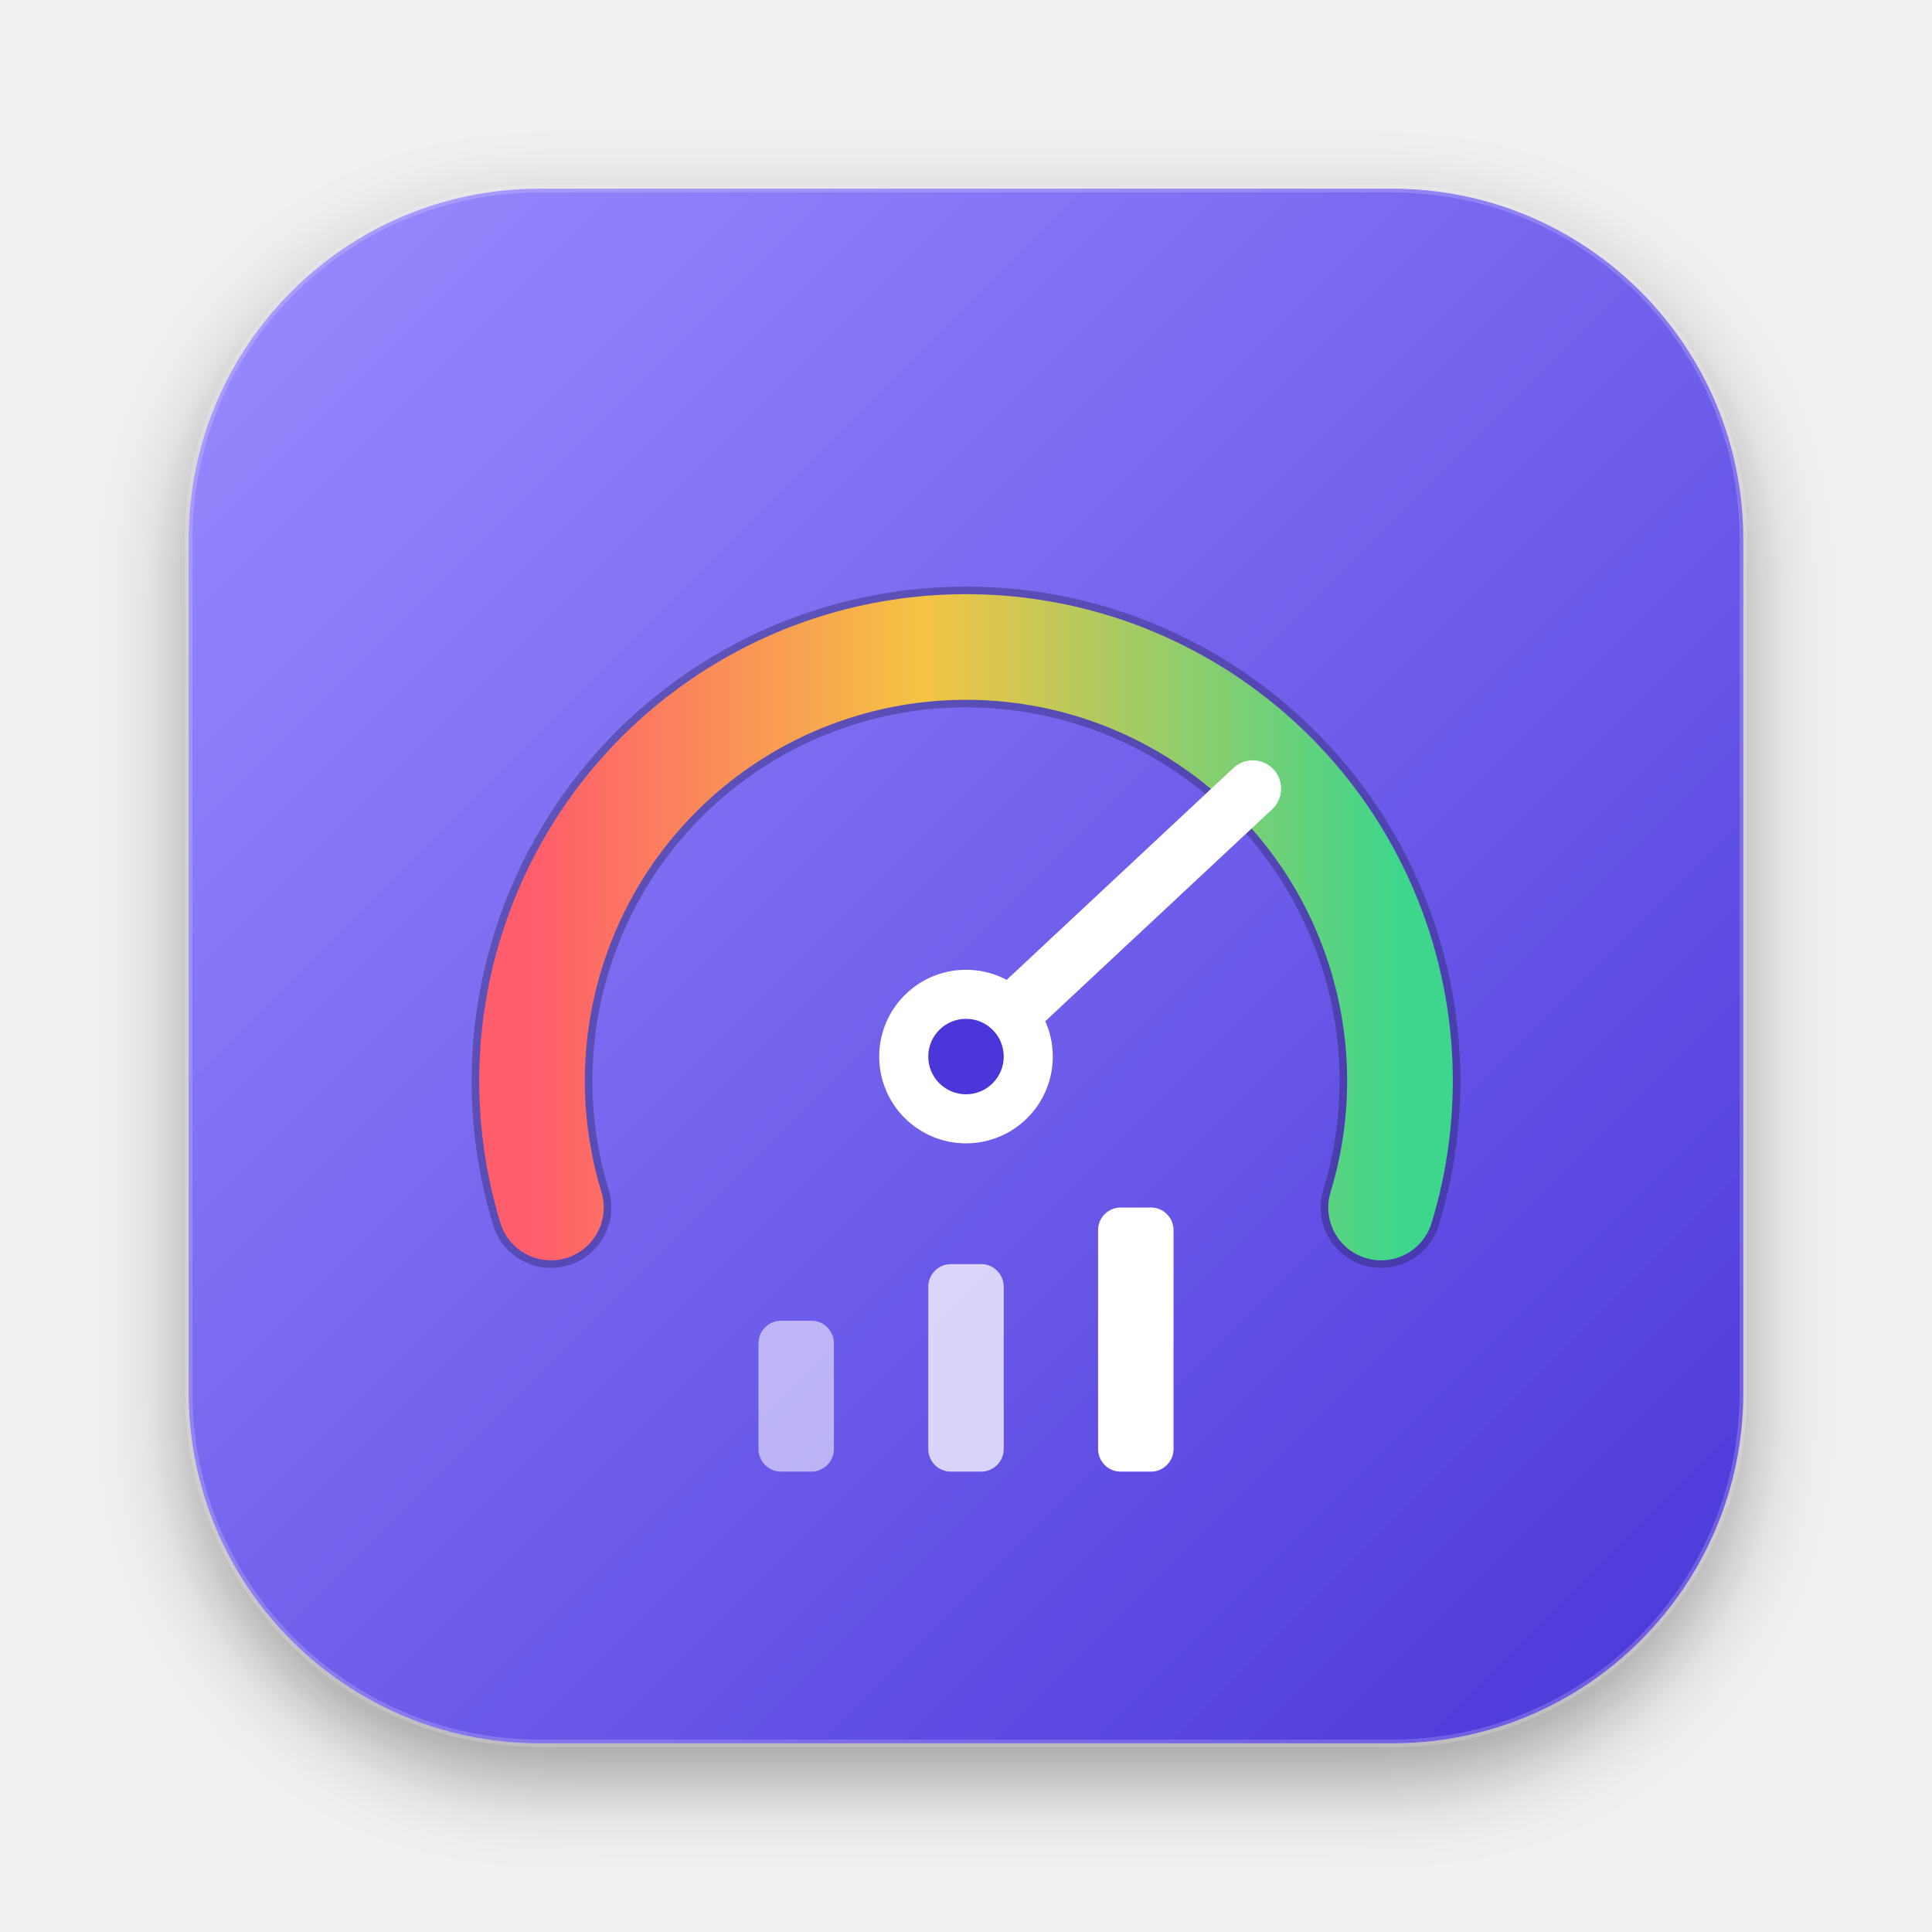
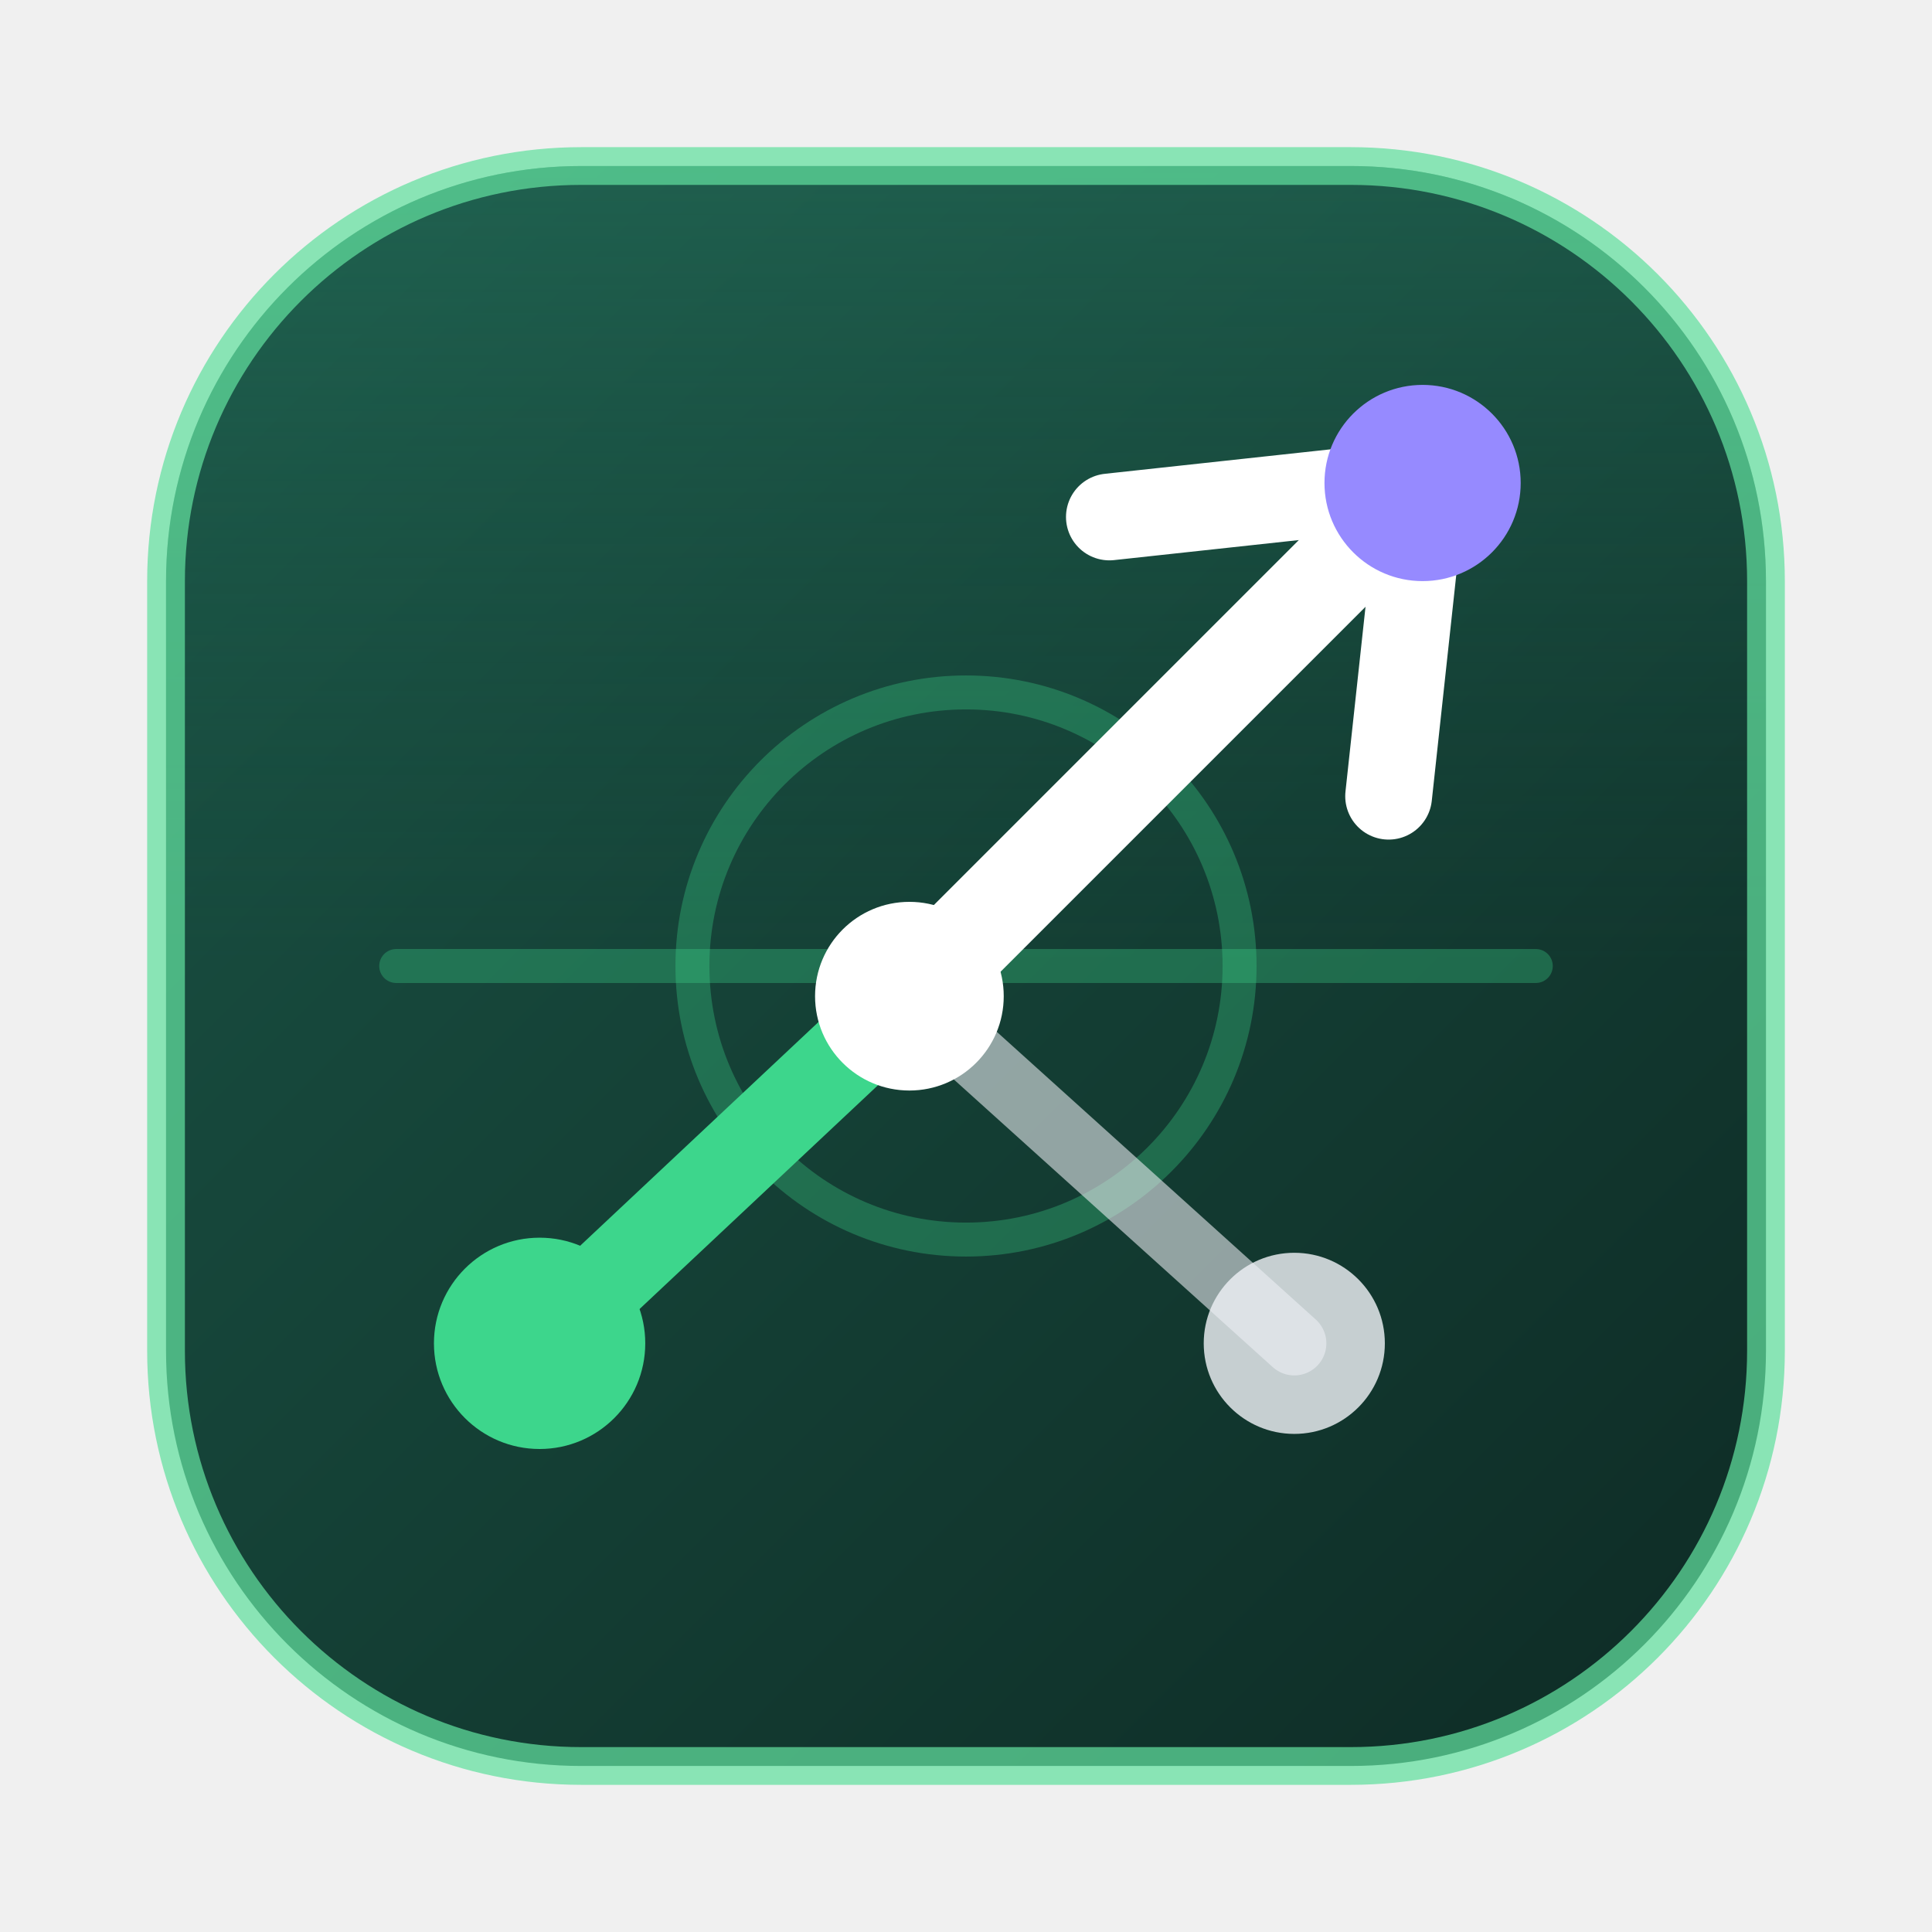
<svg xmlns="http://www.w3.org/2000/svg" width="1024" height="1024" viewBox="0 0 1024 1024">
  <defs>
-     <linearGradient id="bg" x1="0" y1="0" x2="1" y2="1">
-       <stop offset="0" stop-color="#9A8CFF" />
-       <stop offset="1" stop-color="#4A36D9" />
+     <linearGradient id="pitchBg" x1="0" y1="0" x2="1" y2="1">
+       <stop offset="0" stop-color="#1A5445" />
+       <stop offset="1" stop-color="#0E2B25" />
    </linearGradient>
-     <linearGradient id="arc" x1="0" y1="0" x2="1" y2="0">
-       <stop offset="0" stop-color="#FF5C6C" />
-       <stop offset="0.45" stop-color="#F5C344" />
-       <stop offset="1" stop-color="#3DD68C" />
+     <linearGradient id="pitchHi" x1="0" y1="0" x2="0" y2="1">
+       <stop offset="0" stop-color="#27755F" stop-opacity="0.45" />
+       <stop offset="1" stop-color="#1A5445" stop-opacity="0" />
    </linearGradient>
-     <filter id="sh" x="-20%" y="-20%" width="140%" height="140%">
-       <feDropShadow dx="0" dy="18" stdDeviation="22" flood-color="#000" flood-opacity="0.35" />
-     </filter>
  </defs>
-   <rect x="100" y="100" width="824" height="824" rx="186" fill="url(#bg)" filter="url(#sh)" />
-   <rect x="100" y="100" width="824" height="824" rx="186" fill="none" stroke="#FFFFFF" stroke-opacity="0.18" stroke-width="4" />
-   <path d="M 292 640 A 230 230 0 1 1 732 640" fill="none" stroke="#1E1A4A" stroke-opacity="0.35" stroke-width="64" stroke-linecap="round" />
-   <path d="M 292 640 A 230 230 0 1 1 732 640" fill="none" stroke="url(#arc)" stroke-width="56" stroke-linecap="round" />
-   <line x1="512" y1="560" x2="664" y2="418" stroke="#FFFFFF" stroke-width="30" stroke-linecap="round" />
-   <circle cx="512" cy="560" r="46" fill="#FFFFFF" />
-   <circle cx="512" cy="560" r="20" fill="#4A36D9" />
-   <rect x="402" y="700" width="40" height="80" rx="12" fill="#FFFFFF" fill-opacity="0.55" />
-   <rect x="492" y="670" width="40" height="110" rx="12" fill="#FFFFFF" fill-opacity="0.75" />
-   <rect x="582" y="640" width="40" height="140" rx="12" fill="#FFFFFF" />
+   <rect x="88" y="88" width="848" height="848" rx="220" fill="url(#pitchBg)" />
+   <path d="M 88 308 A 220 220 0 0 1 308 88 H 716 A 220 220 0 0 1 936 308 V 512 H 88 Z" fill="url(#pitchHi)" />
+   <rect x="88" y="88" width="848" height="848" rx="220" fill="none" stroke="#62DF9E" stroke-opacity="0.72" stroke-width="20" />
+   <line x1="210" y1="512" x2="814" y2="512" stroke="#3DD68C" stroke-opacity="0.32" stroke-width="18" stroke-linecap="round" />
+   <circle cx="512" cy="512" r="145" fill="none" stroke="#3DD68C" stroke-opacity="0.32" stroke-width="18" />
+   <line x1="686" y1="712" x2="482" y2="528" stroke="#EEF0F5" stroke-opacity="0.58" stroke-width="34" stroke-linecap="round" />
+   <line x1="286" y1="712" x2="482" y2="528" stroke="#3DD68C" stroke-width="46" stroke-linecap="round" />
+   <line x1="482" y1="528" x2="754" y2="256" stroke="#FFFFFF" stroke-width="50" stroke-linecap="round" />
+   <line x1="754" y1="256" x2="588" y2="274" stroke="#FFFFFF" stroke-width="46" stroke-linecap="round" />
+   <line x1="754" y1="256" x2="736" y2="422" stroke="#FFFFFF" stroke-width="46" stroke-linecap="round" />
+   <circle cx="286" cy="712" r="56" fill="#3DD68C" />
+   <circle cx="686" cy="712" r="48" fill="#EEF0F5" fill-opacity="0.82" />
+   <circle cx="482" cy="528" r="50" fill="#FFFFFF" />
+   <circle cx="754" cy="256" r="52" fill="#968AFF" />
</svg>
